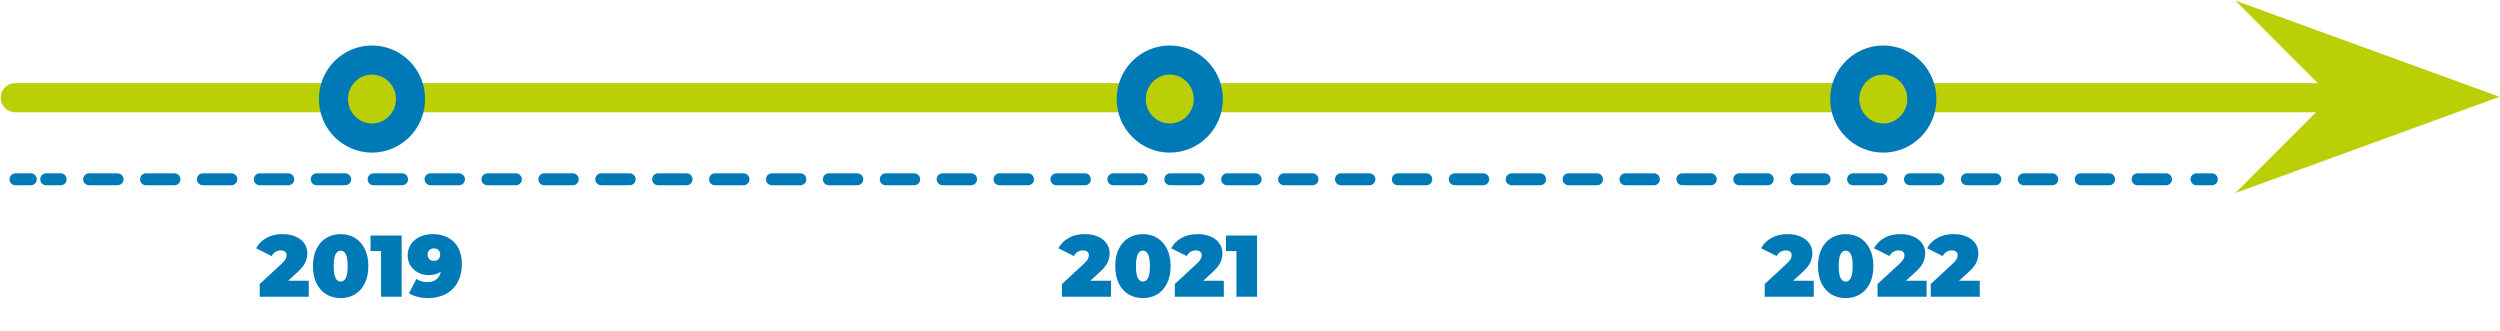
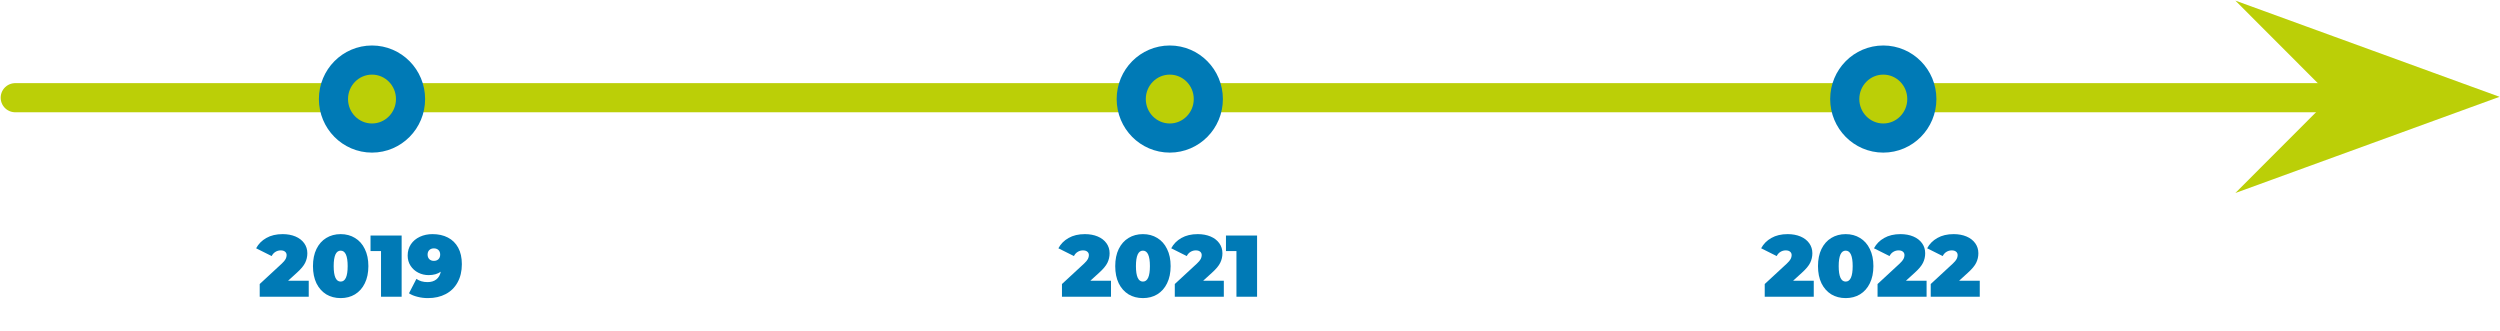
<svg xmlns="http://www.w3.org/2000/svg" width="2789" height="369" viewBox="0 0 2789 369" fill="none">
  <path fill-rule="evenodd" clip-rule="evenodd" d="M2623.91 108L2557 175L2741 108L2557 41L2623.91 108Z" fill="#BBCF07" stroke="#BBCF07" stroke-width="32.5" stroke-miterlimit="10" />
  <path d="M2621 109H17" stroke="#BBCF07" stroke-width="32.5" stroke-miterlimit="10" stroke-linecap="round" />
-   <path d="M2467.52 200.008L2450.4 200.008" stroke="#007AB6" stroke-width="13.315" stroke-miterlimit="10" stroke-linecap="round" />
-   <path d="M2416.43 200.009L51.512 200.009" stroke="#007AB6" stroke-width="13.315" stroke-miterlimit="10" stroke-linecap="round" stroke-dasharray="31.74 31.74" />
-   <path d="M34.383 200.009L17.255 200.009" stroke="#007AB6" stroke-width="13.315" stroke-miterlimit="10" stroke-linecap="round" />
  <path d="M415 154C438.748 154 458 134.524 458 110.5C458 86.476 438.748 67 415 67C391.252 67 372 86.476 372 110.5C372 134.524 391.252 154 415 154Z" fill="#BBCF07" stroke="#007AB6" stroke-width="32.5" stroke-miterlimit="10" stroke-linecap="round" />
  <path d="M1305 154C1328.75 154 1348 134.524 1348 110.5C1348 86.476 1328.75 67 1305 67C1281.25 67 1262 86.476 1262 110.5C1262 134.524 1281.25 154 1305 154Z" fill="#BBCF07" stroke="#007AB6" stroke-width="32.5" stroke-miterlimit="10" stroke-linecap="round" />
  <path d="M2101 154C2124.75 154 2144 134.524 2144 110.5C2144 86.476 2124.75 67 2101 67C2077.25 67 2058 86.476 2058 110.5C2058 134.524 2077.25 154 2101 154Z" fill="#BBCF07" stroke="#007AB6" stroke-width="32.5" stroke-miterlimit="10" stroke-linecap="round" />
  <path d="M344.428 313.158V331H289.73V316.863L314.397 294.048C316.542 292.033 317.972 290.31 318.687 288.88C319.402 287.45 319.76 286.053 319.76 284.688C319.76 282.997 319.175 281.697 318.005 280.787C316.9 279.813 315.275 279.325 313.13 279.325C311.05 279.325 309.1 279.878 307.28 280.983C305.46 282.088 304.062 283.648 303.087 285.663L285.733 276.985C288.332 272.11 292.135 268.275 297.14 265.48C302.145 262.62 308.19 261.19 315.275 261.19C320.67 261.19 325.447 262.068 329.607 263.823C333.767 265.578 337.017 268.08 339.357 271.33C341.697 274.58 342.867 278.318 342.867 282.543C342.867 286.313 342.055 289.855 340.43 293.17C338.87 296.42 335.782 300.125 331.167 304.285L321.417 313.158H344.428ZM380.054 332.56C374.009 332.56 368.646 331.163 363.966 328.368C359.351 325.508 355.711 321.413 353.046 316.082C350.446 310.688 349.146 304.285 349.146 296.875C349.146 289.465 350.446 283.095 353.046 277.765C355.711 272.37 359.351 268.275 363.966 265.48C368.646 262.62 374.009 261.19 380.054 261.19C386.099 261.19 391.429 262.62 396.044 265.48C400.724 268.275 404.364 272.37 406.964 277.765C409.629 283.095 410.961 289.465 410.961 296.875C410.961 304.285 409.629 310.688 406.964 316.082C404.364 321.413 400.724 325.508 396.044 328.368C391.429 331.163 386.099 332.56 380.054 332.56ZM380.054 314.133C385.254 314.133 387.854 308.38 387.854 296.875C387.854 285.37 385.254 279.618 380.054 279.618C374.854 279.618 372.254 285.37 372.254 296.875C372.254 308.38 374.854 314.133 380.054 314.133ZM448.072 262.75V331H425.062V280.105H413.362V262.75H448.072ZM482.486 261.19C489.051 261.19 494.771 262.458 499.646 264.993C504.586 267.528 508.421 271.298 511.151 276.302C513.881 281.308 515.246 287.45 515.246 294.73C515.246 302.53 513.653 309.29 510.468 315.01C507.348 320.73 502.928 325.085 497.208 328.075C491.553 331.065 484.956 332.56 477.416 332.56C473.321 332.56 469.421 332.072 465.716 331.097C462.011 330.188 458.858 328.888 456.258 327.198L464.546 311.11C467.926 313.515 472.053 314.718 476.928 314.718C480.893 314.718 484.143 313.743 486.678 311.793C489.278 309.778 490.968 306.885 491.748 303.115C488.173 305.65 483.656 306.918 478.196 306.918C474.036 306.918 470.168 306.008 466.593 304.188C463.018 302.368 460.158 299.8 458.013 296.485C455.868 293.17 454.796 289.368 454.796 285.078C454.796 280.333 455.998 276.14 458.403 272.5C460.873 268.86 464.221 266.065 468.446 264.115C472.671 262.165 477.351 261.19 482.486 261.19ZM484.046 291.025C486.126 291.025 487.816 290.408 489.116 289.173C490.416 287.873 491.066 286.15 491.066 284.005C491.066 281.86 490.416 280.17 489.116 278.935C487.816 277.7 486.126 277.083 484.046 277.083C481.966 277.083 480.276 277.7 478.976 278.935C477.676 280.17 477.026 281.86 477.026 284.005C477.026 286.15 477.676 287.873 478.976 289.173C480.276 290.408 481.966 291.025 484.046 291.025Z" fill="#007AB6" />
  <path d="M1239.43 313.158V331H1184.73V316.863L1209.4 294.048C1211.54 292.033 1212.97 290.31 1213.69 288.88C1214.4 287.45 1214.76 286.053 1214.76 284.688C1214.76 282.997 1214.17 281.697 1213 280.787C1211.9 279.813 1210.27 279.325 1208.13 279.325C1206.05 279.325 1204.1 279.878 1202.28 280.983C1200.46 282.088 1199.06 283.648 1198.09 285.663L1180.73 276.985C1183.33 272.11 1187.13 268.275 1192.14 265.48C1197.14 262.62 1203.19 261.19 1210.27 261.19C1215.67 261.19 1220.45 262.068 1224.61 263.823C1228.77 265.578 1232.02 268.08 1234.36 271.33C1236.7 274.58 1237.87 278.318 1237.87 282.543C1237.87 286.313 1237.05 289.855 1235.43 293.17C1233.87 296.42 1230.78 300.125 1226.17 304.285L1216.42 313.158H1239.43ZM1275.05 332.56C1269.01 332.56 1263.65 331.163 1258.97 328.368C1254.35 325.508 1250.71 321.413 1248.05 316.082C1245.45 310.688 1244.15 304.285 1244.15 296.875C1244.15 289.465 1245.45 283.095 1248.05 277.765C1250.71 272.37 1254.35 268.275 1258.97 265.48C1263.65 262.62 1269.01 261.19 1275.05 261.19C1281.1 261.19 1286.43 262.62 1291.04 265.48C1295.72 268.275 1299.36 272.37 1301.96 277.765C1304.63 283.095 1305.96 289.465 1305.96 296.875C1305.96 304.285 1304.63 310.688 1301.96 316.082C1299.36 321.413 1295.72 325.508 1291.04 328.368C1286.43 331.163 1281.1 332.56 1275.05 332.56ZM1275.05 314.133C1280.25 314.133 1282.85 308.38 1282.85 296.875C1282.85 285.37 1280.25 279.618 1275.05 279.618C1269.85 279.618 1267.25 285.37 1267.25 296.875C1267.25 308.38 1269.85 314.133 1275.05 314.133ZM1365.3 313.158V331H1310.6V316.863L1335.27 294.048C1337.42 292.033 1338.85 290.31 1339.56 288.88C1340.28 287.45 1340.63 286.053 1340.63 284.688C1340.63 282.997 1340.05 281.697 1338.88 280.787C1337.77 279.813 1336.15 279.325 1334 279.325C1331.92 279.325 1329.97 279.878 1328.15 280.983C1326.33 282.088 1324.94 283.648 1323.96 285.663L1306.61 276.985C1309.21 272.11 1313.01 268.275 1318.01 265.48C1323.02 262.62 1329.06 261.19 1336.15 261.19C1341.54 261.19 1346.32 262.068 1350.48 263.823C1354.64 265.578 1357.89 268.08 1360.23 271.33C1362.57 274.58 1363.74 278.318 1363.74 282.543C1363.74 286.313 1362.93 289.855 1361.3 293.17C1359.74 296.42 1356.66 300.125 1352.04 304.285L1342.29 313.158H1365.3ZM1402.39 262.75V331H1379.38V280.105H1367.68V262.75H1402.39Z" fill="#007AB6" />
  <path d="M2023.43 313.158V331H1968.73V316.863L1993.4 294.048C1995.54 292.033 1996.97 290.31 1997.69 288.88C1998.4 287.45 1998.76 286.053 1998.76 284.688C1998.76 282.997 1998.17 281.697 1997 280.787C1995.9 279.813 1994.27 279.325 1992.13 279.325C1990.05 279.325 1988.1 279.878 1986.28 280.983C1984.46 282.088 1983.06 283.648 1982.09 285.663L1964.73 276.985C1967.33 272.11 1971.13 268.275 1976.14 265.48C1981.14 262.62 1987.19 261.19 1994.27 261.19C1999.67 261.19 2004.45 262.068 2008.61 263.823C2012.77 265.578 2016.02 268.08 2018.36 271.33C2020.7 274.58 2021.87 278.318 2021.87 282.543C2021.87 286.313 2021.05 289.855 2019.43 293.17C2017.87 296.42 2014.78 300.125 2010.17 304.285L2000.42 313.158H2023.43ZM2059.05 332.56C2053.01 332.56 2047.65 331.163 2042.97 328.368C2038.35 325.508 2034.71 321.413 2032.05 316.082C2029.45 310.688 2028.15 304.285 2028.15 296.875C2028.15 289.465 2029.45 283.095 2032.05 277.765C2034.71 272.37 2038.35 268.275 2042.97 265.48C2047.65 262.62 2053.01 261.19 2059.05 261.19C2065.1 261.19 2070.43 262.62 2075.04 265.48C2079.72 268.275 2083.36 272.37 2085.96 277.765C2088.63 283.095 2089.96 289.465 2089.96 296.875C2089.96 304.285 2088.63 310.688 2085.96 316.082C2083.36 321.413 2079.72 325.508 2075.04 328.368C2070.43 331.163 2065.1 332.56 2059.05 332.56ZM2059.05 314.133C2064.25 314.133 2066.85 308.38 2066.85 296.875C2066.85 285.37 2064.25 279.618 2059.05 279.618C2053.85 279.618 2051.25 285.37 2051.25 296.875C2051.25 308.38 2053.85 314.133 2059.05 314.133ZM2149.3 313.158V331H2094.6V316.863L2119.27 294.048C2121.42 292.033 2122.85 290.31 2123.56 288.88C2124.28 287.45 2124.63 286.053 2124.63 284.688C2124.63 282.997 2124.05 281.697 2122.88 280.787C2121.77 279.813 2120.15 279.325 2118 279.325C2115.92 279.325 2113.97 279.878 2112.15 280.983C2110.33 282.088 2108.94 283.648 2107.96 285.663L2090.61 276.985C2093.21 272.11 2097.01 268.275 2102.01 265.48C2107.02 262.62 2113.06 261.19 2120.15 261.19C2125.54 261.19 2130.32 262.068 2134.48 263.823C2138.64 265.578 2141.89 268.08 2144.23 271.33C2146.57 274.58 2147.74 278.318 2147.74 282.543C2147.74 286.313 2146.93 289.855 2145.3 293.17C2143.74 296.42 2140.66 300.125 2136.04 304.285L2126.29 313.158H2149.3ZM2208.62 313.158V331H2153.92V316.863L2178.59 294.048C2180.74 292.033 2182.17 290.31 2182.88 288.88C2183.6 287.45 2183.95 286.053 2183.95 284.688C2183.95 282.997 2183.37 281.697 2182.2 280.787C2181.09 279.813 2179.47 279.325 2177.32 279.325C2175.24 279.325 2173.29 279.878 2171.47 280.983C2169.65 282.088 2168.26 283.648 2167.28 285.663L2149.93 276.985C2152.53 272.11 2156.33 268.275 2161.33 265.48C2166.34 262.62 2172.38 261.19 2179.47 261.19C2184.86 261.19 2189.64 262.068 2193.8 263.823C2197.96 265.578 2201.21 268.08 2203.55 271.33C2205.89 274.58 2207.06 278.318 2207.06 282.543C2207.06 286.313 2206.25 289.855 2204.62 293.17C2203.06 296.42 2199.98 300.125 2195.36 304.285L2185.61 313.158H2208.62Z" fill="#007AB6" />
</svg>
